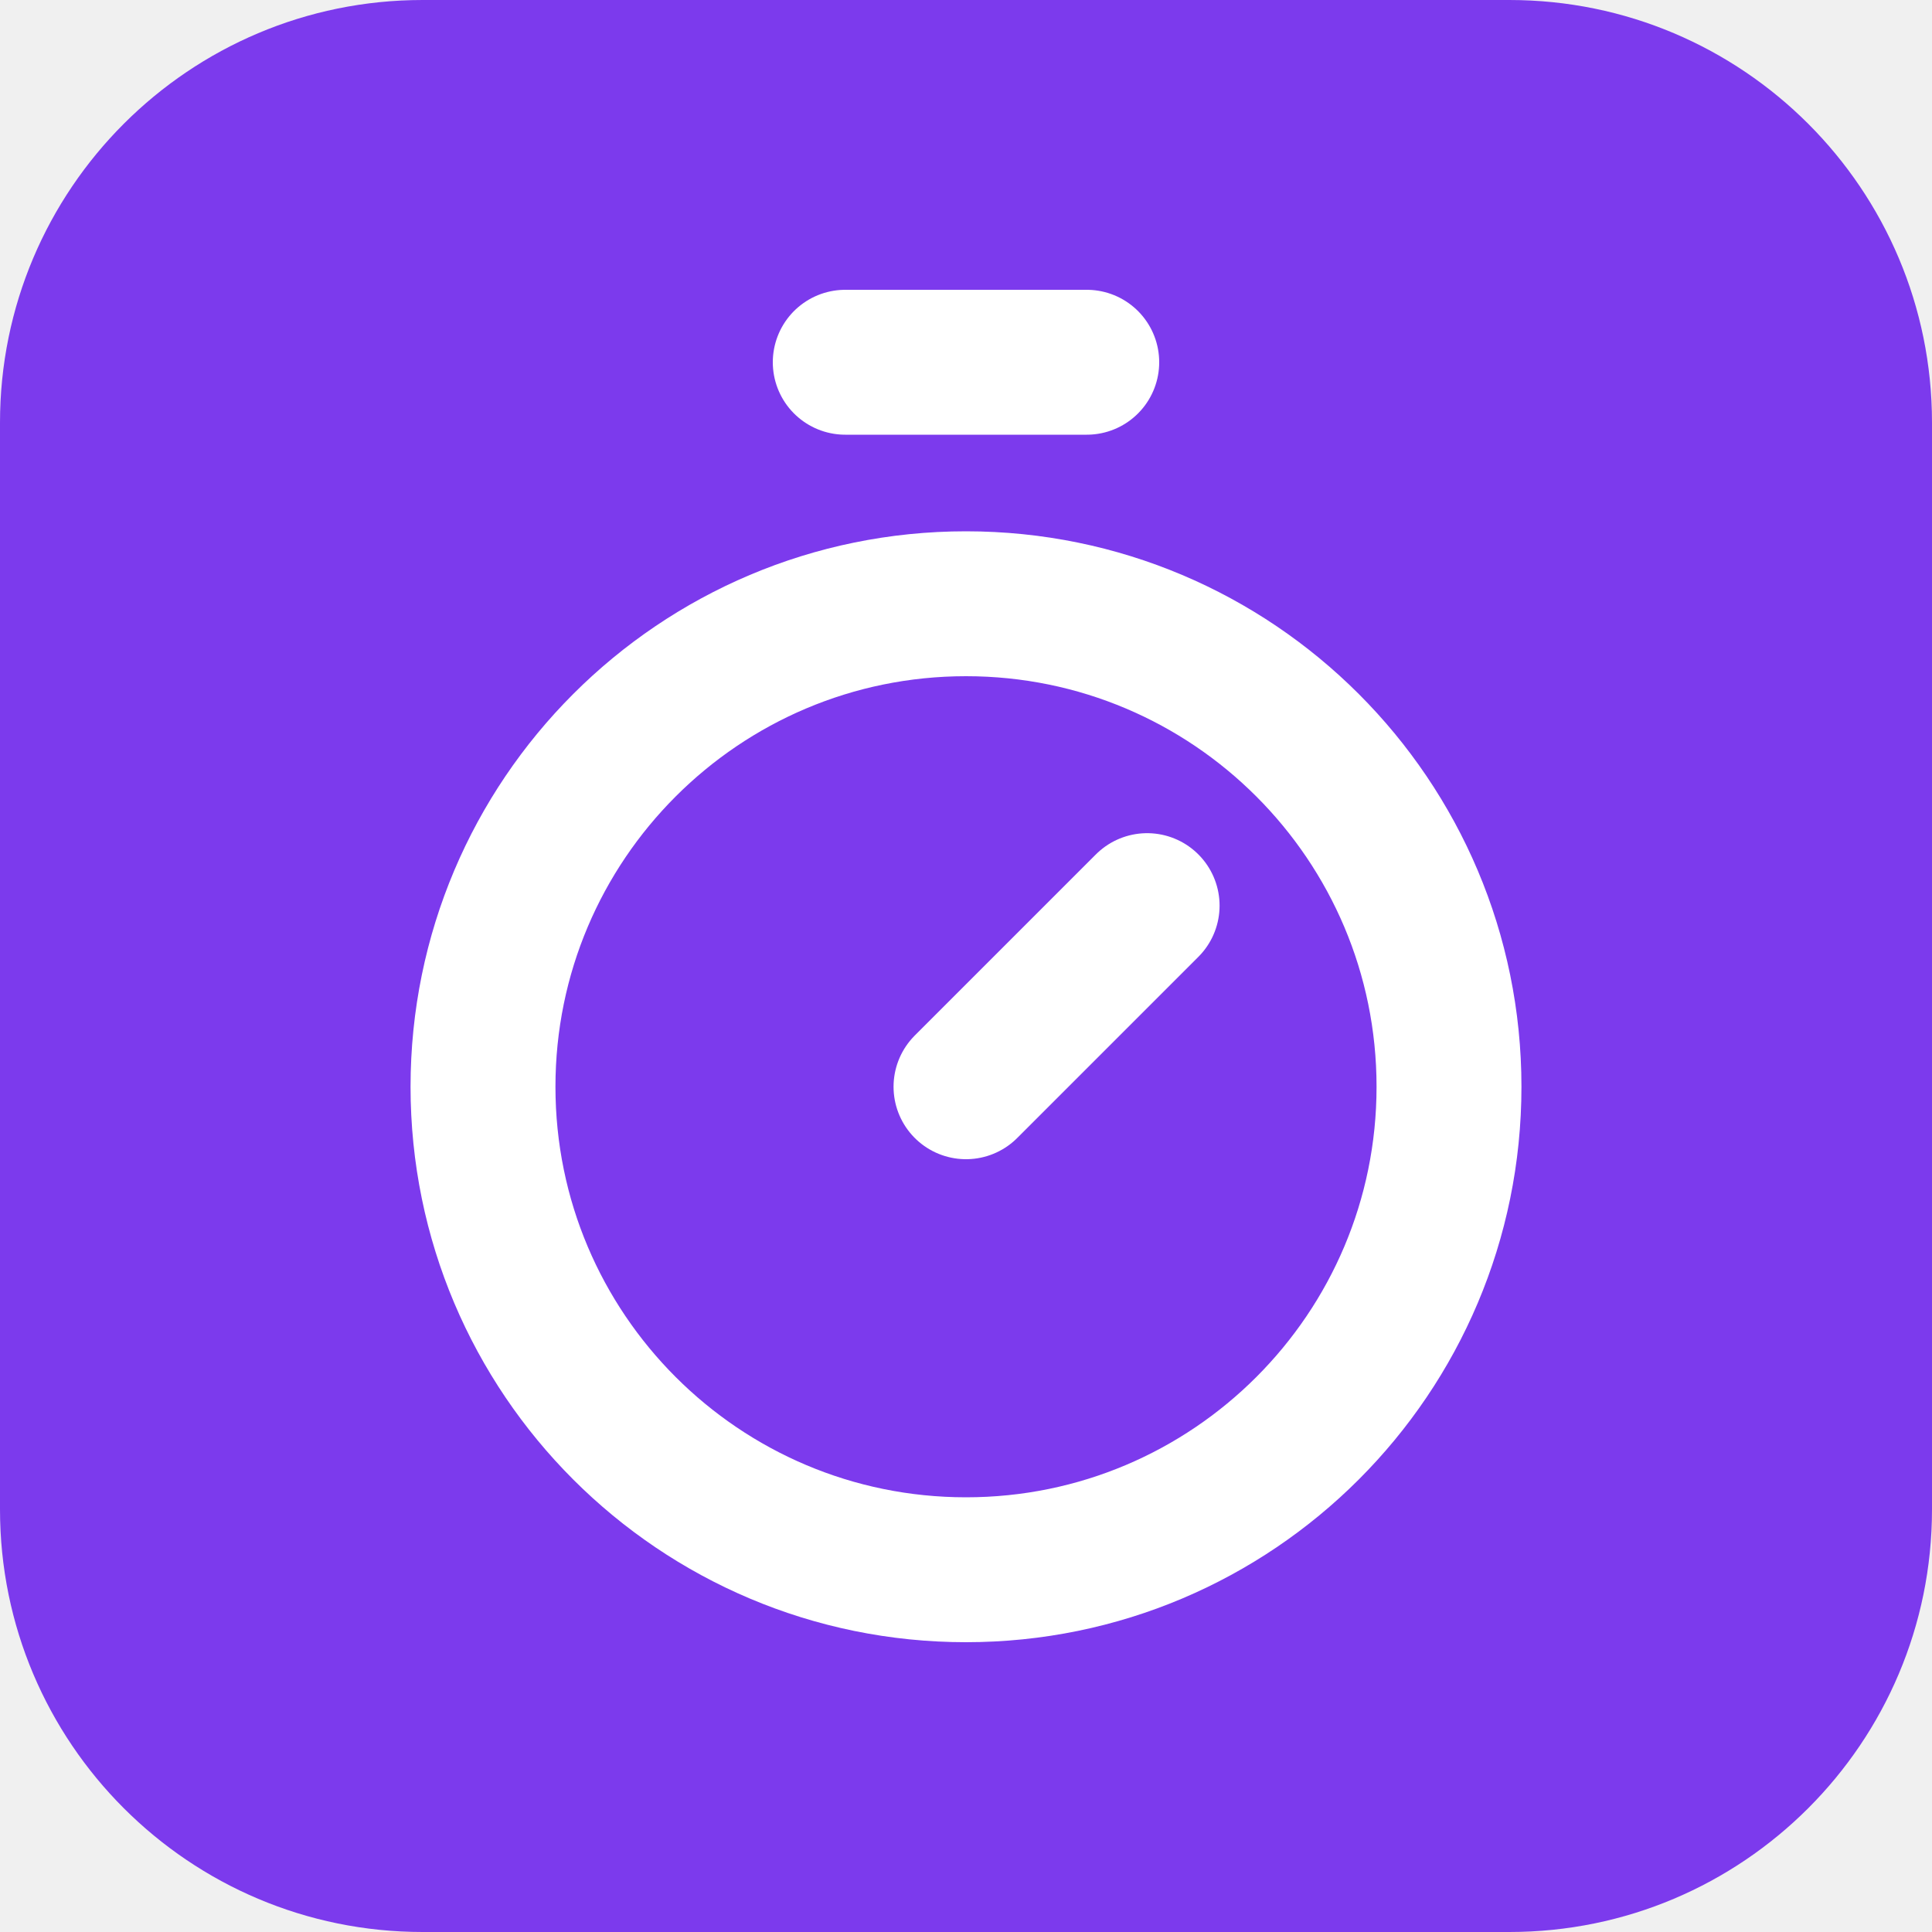
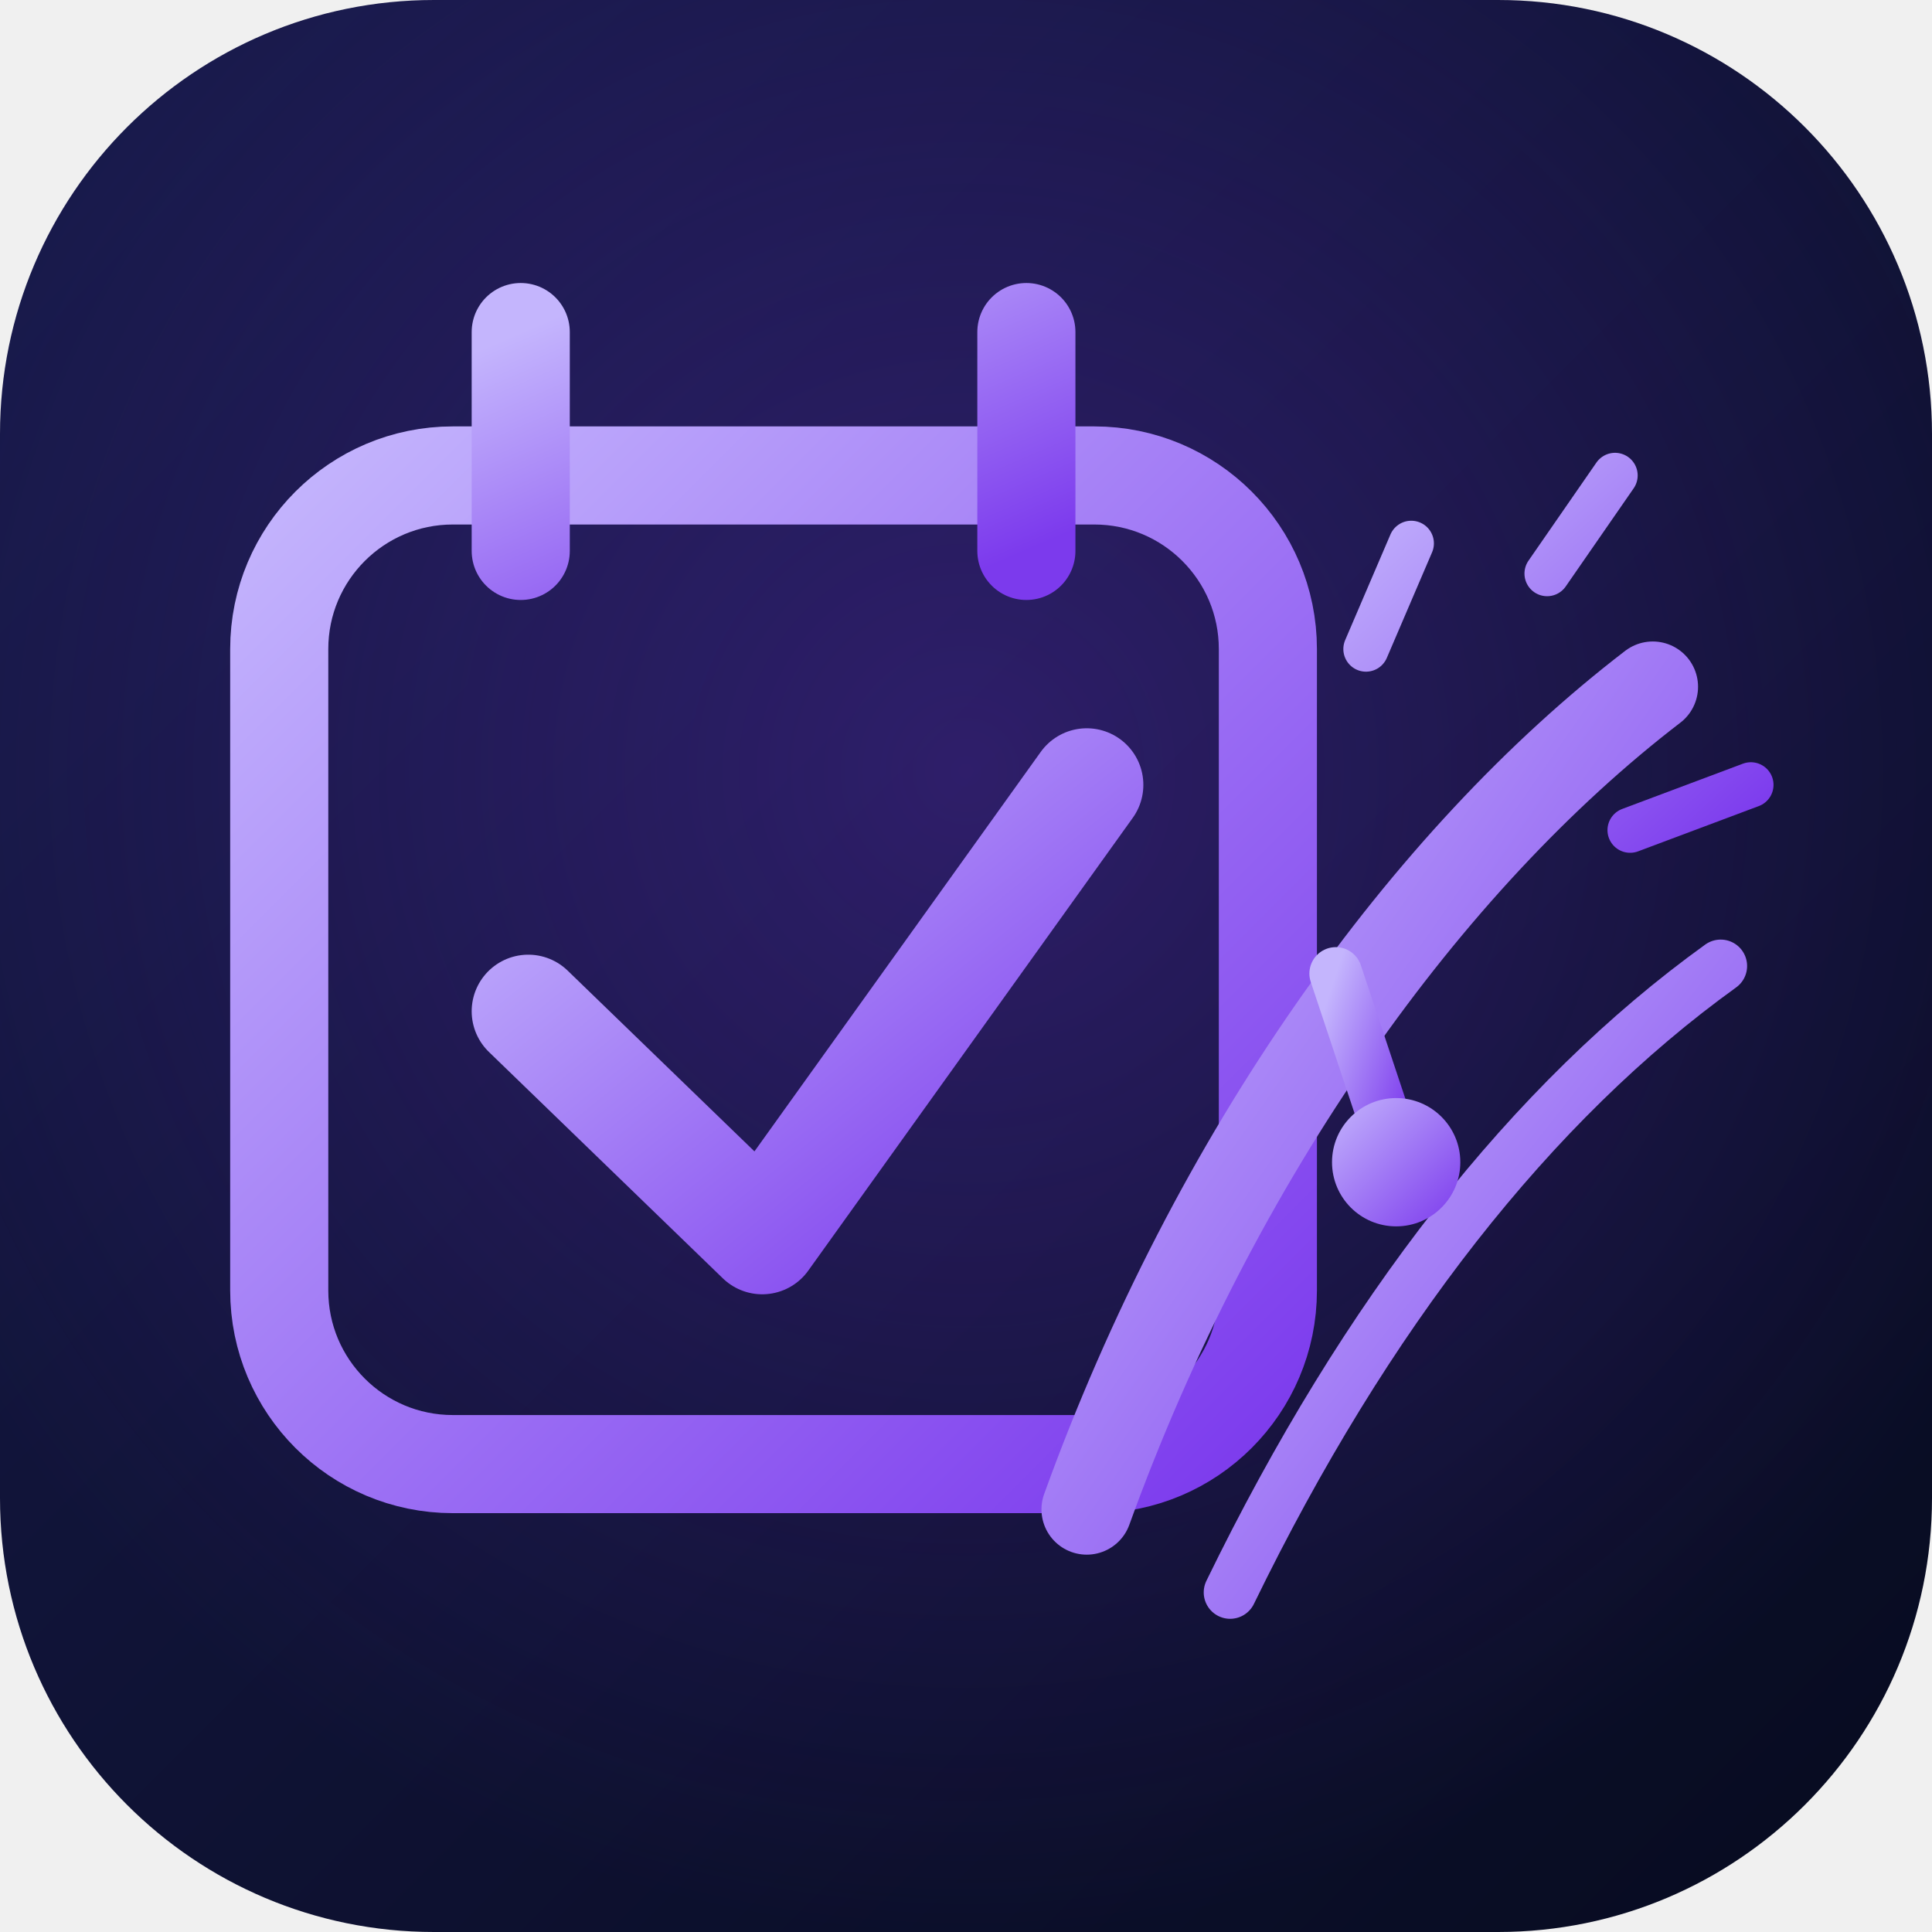
- <svg xmlns="http://www.w3.org/2000/svg" viewBox="0 0 512 512" width="512" height="512">
-   <rect width="512" height="512" rx="112" fill="#7C3AED" />
-   <g fill="none" stroke="#fff" stroke-width="2.4" stroke-linecap="round" stroke-linejoin="round" transform="translate(256 256) scale(16) translate(-12 -12)">
-     <line x1="10" x2="14" y1="2" y2="2" />
-     <line x1="12" x2="15" y1="14" y2="11" />
-     <circle cx="12" cy="14" r="8" />
+ <svg xmlns="http://www.w3.org/2000/svg" viewBox="0 0 512 512" width="1024" height="1024">
+   <defs>
+     <linearGradient id="bg" x1="0" y1="0" x2="1" y2="1">
+       <stop offset="0" stop-color="#171A4A" />
+       <stop offset="1" stop-color="#070B1F" />
+     </linearGradient>
+     <linearGradient id="mk" x1="0" y1="0" x2="1" y2="1">
+       <stop offset="0" stop-color="#C4B5FD" />
+       <stop offset="1" stop-color="#7C3AED" />
+     </linearGradient>
+     <radialGradient id="gl" cx=".5" cy=".4" r=".6">
+       <stop offset="0" stop-color="#7C3AED" stop-opacity=".28" />
+       <stop offset="1" stop-color="#7C3AED" stop-opacity="0" />
+     </radialGradient>
+   </defs>
+   <rect width="512" height="512" rx="115" fill="url(#bg)" />
+   <rect width="512" height="512" rx="115" fill="url(#gl)" />
+   <g transform="translate(256 256) scale(1.0) translate(-286 -280)">
+     <g fill="none" stroke="url(#mk)" stroke-linecap="round" stroke-linejoin="round">
+       <rect x="104" y="150" width="262" height="262" rx="46" stroke-width="26" />
+       <path d="M168 112 V170 M302 112 V170" stroke-width="26" />
+       <path d="M170 292 L232 352 L318 232" stroke-width="30" />
+       <path d="M318 424 C 352 330, 408 252, 468 206" stroke-width="24" />
+       <path d="M356 446 C 392 372, 436 316, 486 280" stroke-width="14" />
+       <path d="M400 330 L384 282" stroke-width="14" />
+       <path d="M392 196 L404 168 M440 176 L458 150 M462 244 L494 232" stroke-width="12" />
+     </g>
+     <circle cx="400" cy="332" r="17" fill="url(#mk)" />
  </g>
</svg>
